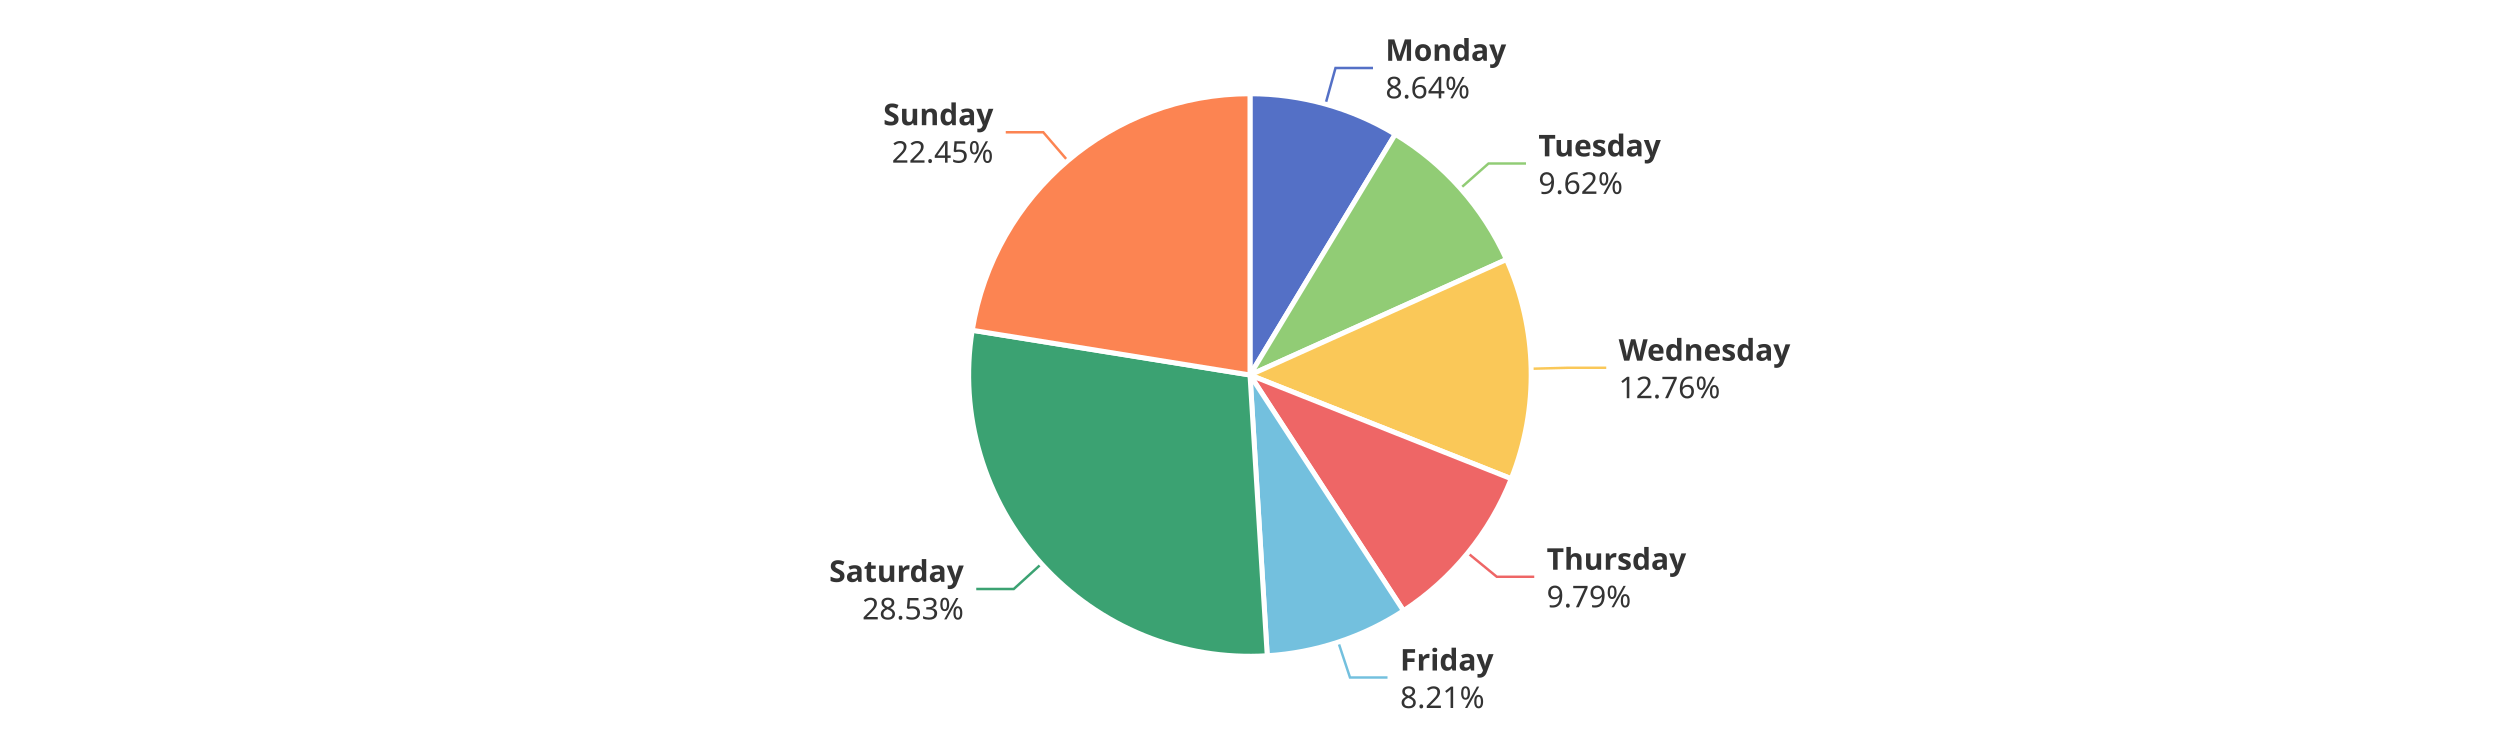
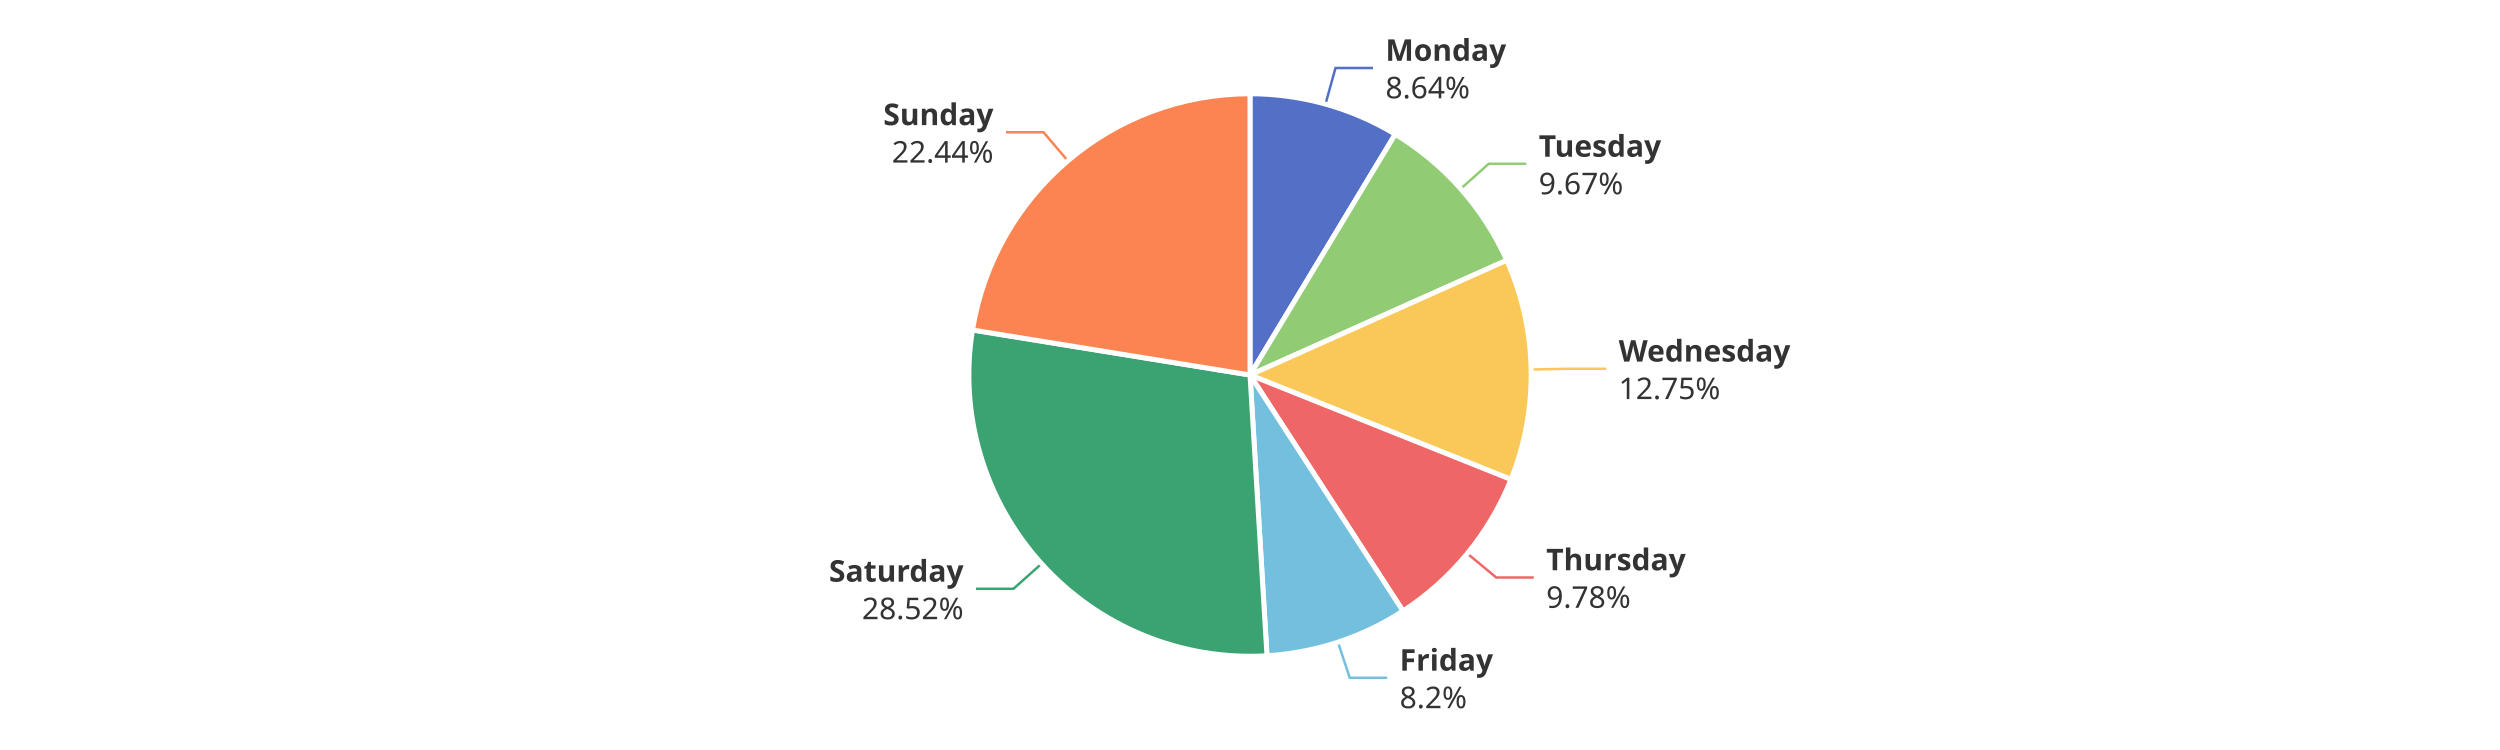
<svg xmlns="http://www.w3.org/2000/svg" width="1000" height="300" version="1.1" baseProfile="full" viewBox="0 0 1000 300">
  <rect width="1000" height="300" x="0" y="0" id="0" fill="#ffffff" />
  <polyline points="530.2 41.6 534.2 27.2 549.2 27.2" fill="none" stroke="#5470c6" />
-   <polyline points="584.2 75.3 595.4 65.4 610.4 65.4" fill="none" stroke="#91cc75" />
-   <polyline points="612.5 147.5 627.5 147.1 642.5 147.1" fill="none" stroke="#fac858" />
-   <polyline points="587.1 221.2 598.7 230.7 613.7 230.7" fill="none" stroke="#ee6666" />
-   <polyline points="535.3 256.8 540 271 555 271" fill="none" stroke="#73c0de" />
-   <polyline points="416.6 225.5 405.5 235.6 390.5 235.6" fill="none" stroke="#3ba272" />
-   <polyline points="427.1 64.3 417.3 52.9 402.3 52.9" fill="none" stroke="#fc8452" />
+   <polyline points="584.3 75.5 595.5 65.5 610.5 65.5" fill="none" stroke="#91cc75" />
+   <polyline points="612.5 147.8 627.5 147.5 642.5 147.5" fill="none" stroke="#fac858" />
+   <polyline points="586.9 221.4 598.5 231 613.5 231" fill="none" stroke="#ee6666" />
+   <polyline points="535.2 256.9 539.9 271.1 554.9 271.1" fill="none" stroke="#73c0de" />
+   <polyline points="416.6 225.5 405.4 235.5 390.4 235.5" fill="none" stroke="#3ba272" />
+   <polyline points="427.1 64.3 417.4 52.9 402.4 52.9" fill="none" stroke="#fc8452" />
  <path d="M500 37.5A112.5 112.5 0 0 1 558.1 53.7L500 150Z" fill="#5470c6" stroke="#fff" stroke-width="2" stroke-linejoin="round" />
-   <path d="M558.1 53.7A112.5 112.5 0 0 1 602.6 103.8L500 150Z" fill="#91cc75" stroke="#fff" stroke-width="2" stroke-linejoin="round" />
-   <path d="M602.6 103.8A112.5 112.5 0 0 1 604.5 191.5L500 150Z" fill="#fac858" stroke="#fff" stroke-width="2" stroke-linejoin="round" />
-   <path d="M604.5 191.5A112.5 112.5 0 0 1 561.4 244.3L500 150Z" fill="#ee6666" stroke="#fff" stroke-width="2" stroke-linejoin="round" />
-   <path d="M561.4 244.3A112.5 112.5 0 0 1 506.9 262.3L500 150Z" fill="#73c0de" stroke="#fff" stroke-width="2" stroke-linejoin="round" />
-   <path d="M506.9 262.3A112.5 112.5 0 0 1 388.9 132.1L500 150Z" fill="#3ba272" stroke="#fff" stroke-width="2" stroke-linejoin="round" />
-   <path d="M388.9 132.1A112.5 112.5 0 0 1 500 37.5L500 150Z" fill="#fc8452" stroke="#fff" stroke-width="2" stroke-linejoin="round" />
+   <path d="M558.1 53.7A112.5 112.5 0 0 1 602.7 104.1L500 150Z" fill="#91cc75" stroke="#fff" stroke-width="2" stroke-linejoin="round" />
+   <path d="M602.7 104.1A112.5 112.5 0 0 1 604.4 191.8L500 150Z" fill="#fac858" stroke="#fff" stroke-width="2" stroke-linejoin="round" />
+   <path d="M604.4 191.8A112.5 112.5 0 0 1 561.2 244.4L500 150Z" fill="#ee6666" stroke="#fff" stroke-width="2" stroke-linejoin="round" />
+   <path d="M561.2 244.4A112.5 112.5 0 0 1 506.8 262.3L500 150Z" fill="#73c0de" stroke="#fff" stroke-width="2" stroke-linejoin="round" />
+   <path d="M506.8 262.3A112.5 112.5 0 0 1 389 132L500 150Z" fill="#3ba272" stroke="#fff" stroke-width="2" stroke-linejoin="round" />
+   <path d="M389 132A112.5 112.5 0 0 1 500 37.5L500 150Z" fill="#fc8452" stroke="#fff" stroke-width="2" stroke-linejoin="round" />
  <path d="M0 -15l42.8 0l0 30l-42.8 0Z" transform="translate(554.1844 27.1681)" fill="none" />
  <text dominant-baseline="central" text-anchor="start" style="font-size:12px;font-family:sans-serif;font-weight:bold;" y="-7.5" transform="translate(554.1844 27.1681)" fill="#333" stroke="rgb(255,255,255)" stroke-width="2" paint-order="stroke" stroke-miterlimit="2">Monday</text>
  <text dominant-baseline="central" text-anchor="start" style="font-size:12px;font-family:sans-serif;" y="7.5" transform="translate(554.1844 27.1681)" fill="#333" stroke="rgb(255,255,255)" stroke-width="2" paint-order="stroke" stroke-miterlimit="2">8.64%</text>
-   <path d="M0 -15l46.2 0l0 30l-46.2 0Z" transform="translate(615.3738 65.3827)" fill="none" />
-   <text dominant-baseline="central" text-anchor="start" style="font-size:12px;font-family:sans-serif;font-weight:bold;" y="-7.5" transform="translate(615.3738 65.3827)" fill="#333" stroke="rgb(255,255,255)" stroke-width="2" paint-order="stroke" stroke-miterlimit="2">Tuesday</text>
-   <text dominant-baseline="central" text-anchor="start" style="font-size:12px;font-family:sans-serif;" y="7.5" transform="translate(615.3738 65.3827)" fill="#333" stroke="rgb(255,255,255)" stroke-width="2" paint-order="stroke" stroke-miterlimit="2">9.62%</text>
-   <path d="M0 -15l63.6 0l0 30l-63.6 0Z" transform="translate(647.4674 147.1163)" fill="none" />
-   <text dominant-baseline="central" text-anchor="start" style="font-size:12px;font-family:sans-serif;font-weight:bold;" y="-7.5" transform="translate(647.4674 147.1163)" fill="#333" stroke="rgb(255,255,255)" stroke-width="2" paint-order="stroke" stroke-miterlimit="2">Wednesday</text>
-   <text dominant-baseline="central" text-anchor="start" style="font-size:12px;font-family:sans-serif;" y="7.5" transform="translate(647.4674 147.1163)" fill="#333" stroke="rgb(255,255,255)" stroke-width="2" paint-order="stroke" stroke-miterlimit="2">12.76%</text>
-   <path d="M0 -15l50.2 0l0 30l-50.2 0Z" transform="translate(618.6731 230.7457)" fill="none" />
-   <text dominant-baseline="central" text-anchor="start" style="font-size:12px;font-family:sans-serif;font-weight:bold;" y="-7.5" transform="translate(618.6731 230.7457)" fill="#333" stroke="rgb(255,255,255)" stroke-width="2" paint-order="stroke" stroke-miterlimit="2">Thursday</text>
-   <text dominant-baseline="central" text-anchor="start" style="font-size:12px;font-family:sans-serif;" y="7.5" transform="translate(618.6731 230.7457)" fill="#333" stroke="rgb(255,255,255)" stroke-width="2" paint-order="stroke" stroke-miterlimit="2">9.79%</text>
-   <path d="M0 -15l34.2 0l0 30l-34.2 0Z" transform="translate(560.0467 271.0476)" fill="none" />
-   <text dominant-baseline="central" text-anchor="start" style="font-size:12px;font-family:sans-serif;font-weight:bold;" y="-7.5" transform="translate(560.0467 271.0476)" fill="#333" stroke="rgb(255,255,255)" stroke-width="2" paint-order="stroke" stroke-miterlimit="2">Friday</text>
-   <text dominant-baseline="central" text-anchor="start" style="font-size:12px;font-family:sans-serif;" y="7.5" transform="translate(560.0467 271.0476)" fill="#333" stroke="rgb(255,255,255)" stroke-width="2" paint-order="stroke" stroke-miterlimit="2">8.21%</text>
-   <path d="M-48.2 -15l48.2 0l0 30l-48.2 0Z" transform="translate(385.5086 235.6015)" fill="none" />
-   <text dominant-baseline="central" text-anchor="end" style="font-size:12px;font-family:sans-serif;font-weight:bold;" y="-7.5" transform="translate(385.5086 235.6015)" fill="#333" stroke="rgb(255,255,255)" stroke-width="2" paint-order="stroke" stroke-miterlimit="2">Saturday</text>
-   <text dominant-baseline="central" text-anchor="end" style="font-size:12px;font-family:sans-serif;" y="7.5" transform="translate(385.5086 235.6015)" fill="#333" stroke="rgb(255,255,255)" stroke-width="2" paint-order="stroke" stroke-miterlimit="2">28.53%</text>
-   <path d="M-40.9 -15l40.9 0l0 30l-40.9 0Z" transform="translate(397.3478 52.9183)" fill="none" />
-   <text dominant-baseline="central" text-anchor="end" style="font-size:12px;font-family:sans-serif;font-weight:bold;" y="-7.5" transform="translate(397.3478 52.9183)" fill="#333" stroke="rgb(255,255,255)" stroke-width="2" paint-order="stroke" stroke-miterlimit="2">Sunday</text>
-   <text dominant-baseline="central" text-anchor="end" style="font-size:12px;font-family:sans-serif;" y="7.5" transform="translate(397.3478 52.9183)" fill="#333" stroke="rgb(255,255,255)" stroke-width="2" paint-order="stroke" stroke-miterlimit="2">22.45%</text>
+   <path d="M0 -15l46.2 0l0 30l-46.2 0Z" transform="translate(615.5066 65.5326)" fill="none" />
+   <text dominant-baseline="central" text-anchor="start" style="font-size:12px;font-family:sans-serif;font-weight:bold;" y="-7.5" transform="translate(615.5066 65.5326)" fill="#333" stroke="rgb(255,255,255)" stroke-width="2" paint-order="stroke" stroke-miterlimit="2">Tuesday</text>
+   <text dominant-baseline="central" text-anchor="start" style="font-size:12px;font-family:sans-serif;" y="7.5" transform="translate(615.5066 65.5326)" fill="#333" stroke="rgb(255,255,255)" stroke-width="2" paint-order="stroke" stroke-miterlimit="2">9.67%</text>
+   <path d="M0 -15l63.6 0l0 30l-63.6 0Z" transform="translate(647.475 147.4767)" fill="none" />
+   <text dominant-baseline="central" text-anchor="start" style="font-size:12px;font-family:sans-serif;font-weight:bold;" y="-7.5" transform="translate(647.475 147.4767)" fill="#333" stroke="rgb(255,255,255)" stroke-width="2" paint-order="stroke" stroke-miterlimit="2">Wednesday</text>
+   <text dominant-baseline="central" text-anchor="start" style="font-size:12px;font-family:sans-serif;" y="7.5" transform="translate(647.475 147.4767)" fill="#333" stroke="rgb(255,255,255)" stroke-width="2" paint-order="stroke" stroke-miterlimit="2">12.75%</text>
+   <path d="M0 -15l50.2 0l0 30l-50.2 0Z" transform="translate(618.4953 230.9625)" fill="none" />
+   <text dominant-baseline="central" text-anchor="start" style="font-size:12px;font-family:sans-serif;font-weight:bold;" y="-7.5" transform="translate(618.4953 230.9625)" fill="#333" stroke="rgb(255,255,255)" stroke-width="2" paint-order="stroke" stroke-miterlimit="2">Thursday</text>
+   <text dominant-baseline="central" text-anchor="start" style="font-size:12px;font-family:sans-serif;" y="7.5" transform="translate(618.4953 230.9625)" fill="#333" stroke="rgb(255,255,255)" stroke-width="2" paint-order="stroke" stroke-miterlimit="2">9.78%</text>
+   <path d="M0 -15l33.4 0l0 30l-33.4 0Z" transform="translate(559.8565 271.1103)" fill="none" />
+   <text dominant-baseline="central" text-anchor="start" style="font-size:12px;font-family:sans-serif;font-weight:bold;" y="-7.5" transform="translate(559.8565 271.1103)" fill="#333" stroke="rgb(255,255,255)" stroke-width="2" paint-order="stroke" stroke-miterlimit="2">Friday</text>
+   <text dominant-baseline="central" text-anchor="start" style="font-size:12px;font-family:sans-serif;" y="7.5" transform="translate(559.8565 271.1103)" fill="#333" stroke="rgb(255,255,255)" stroke-width="2" paint-order="stroke" stroke-miterlimit="2">8.2%</text>
+   <path d="M-48.2 -15l48.2 0l0 30l-48.2 0Z" transform="translate(385.4279 235.5124)" fill="none" />
+   <text dominant-baseline="central" text-anchor="end" style="font-size:12px;font-family:sans-serif;font-weight:bold;" y="-7.5" transform="translate(385.4279 235.5124)" fill="#333" stroke="rgb(255,255,255)" stroke-width="2" paint-order="stroke" stroke-miterlimit="2">Saturday</text>
+   <text dominant-baseline="central" text-anchor="end" style="font-size:12px;font-family:sans-serif;" y="7.5" transform="translate(385.4279 235.5124)" fill="#333" stroke="rgb(255,255,255)" stroke-width="2" paint-order="stroke" stroke-miterlimit="2">28.52%</text>
+   <path d="M-40.9 -15l40.9 0l0 30l-40.9 0Z" transform="translate(397.3783 52.8923)" fill="none" />
+   <text dominant-baseline="central" text-anchor="end" style="font-size:12px;font-family:sans-serif;font-weight:bold;" y="-7.5" transform="translate(397.3783 52.8923)" fill="#333" stroke="rgb(255,255,255)" stroke-width="2" paint-order="stroke" stroke-miterlimit="2">Sunday</text>
+   <text dominant-baseline="central" text-anchor="end" style="font-size:12px;font-family:sans-serif;" y="7.5" transform="translate(397.3783 52.8923)" fill="#333" stroke="rgb(255,255,255)" stroke-width="2" paint-order="stroke" stroke-miterlimit="2">22.44%</text>
</svg>
